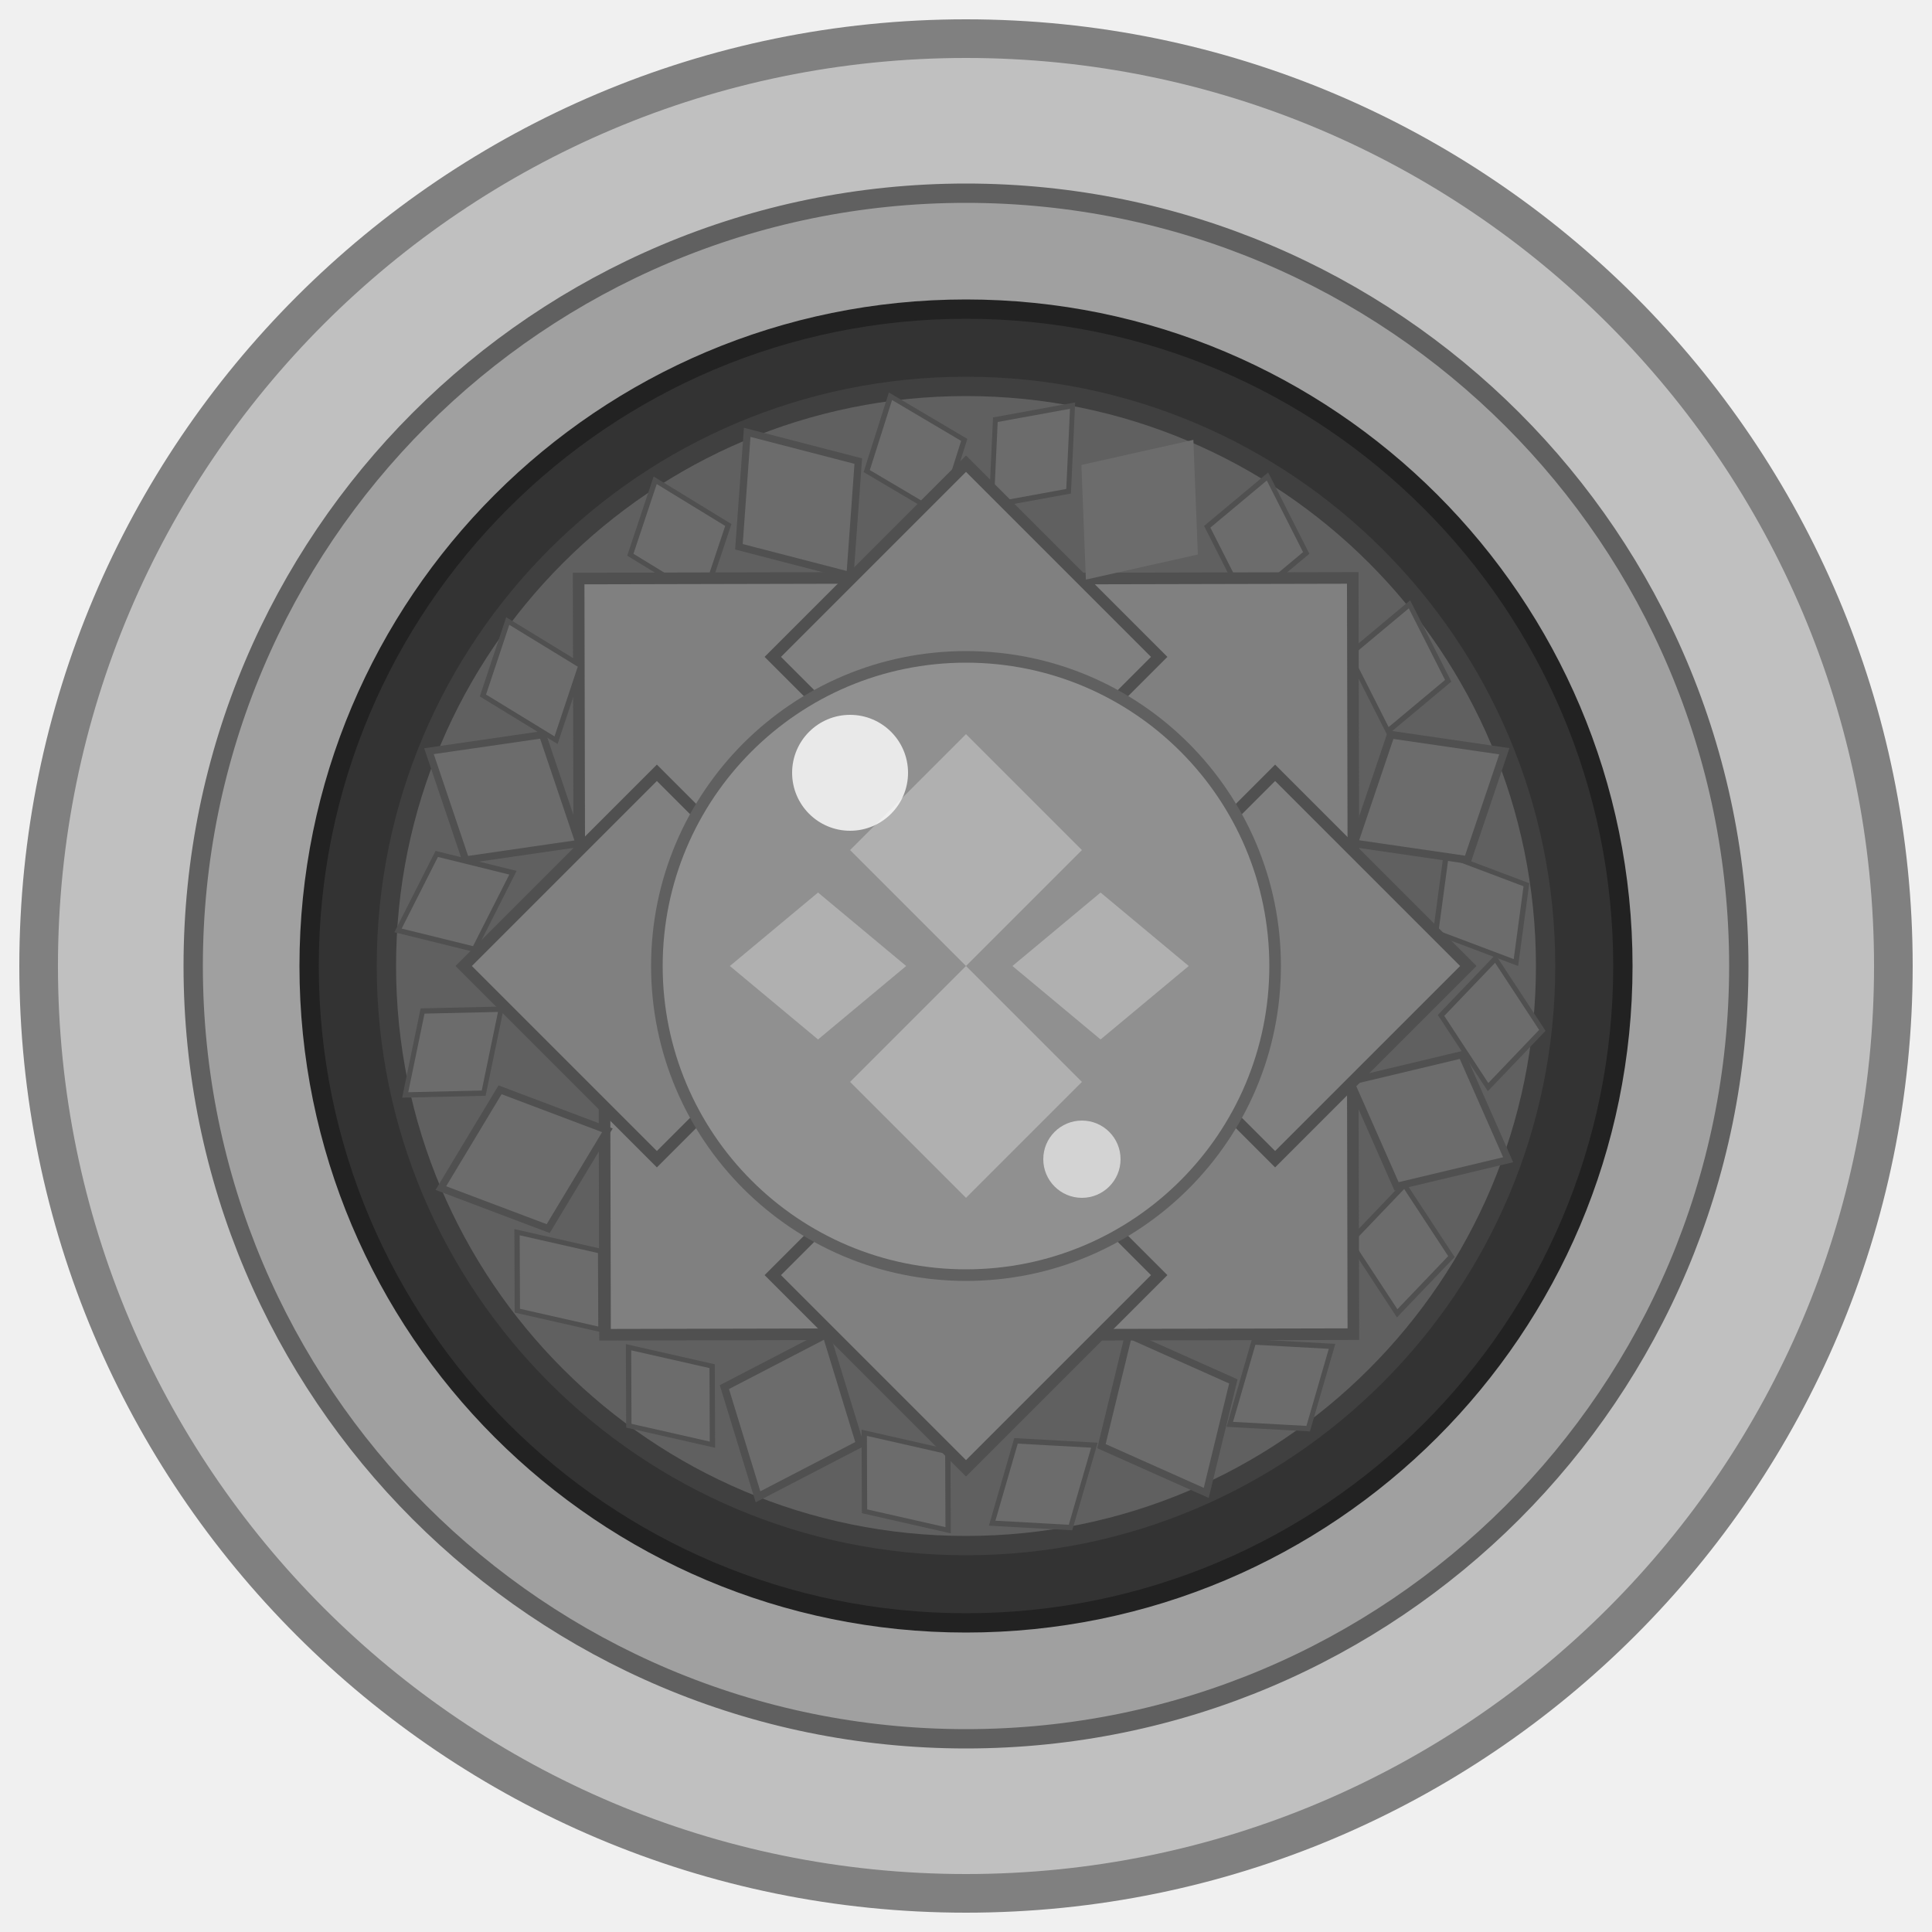
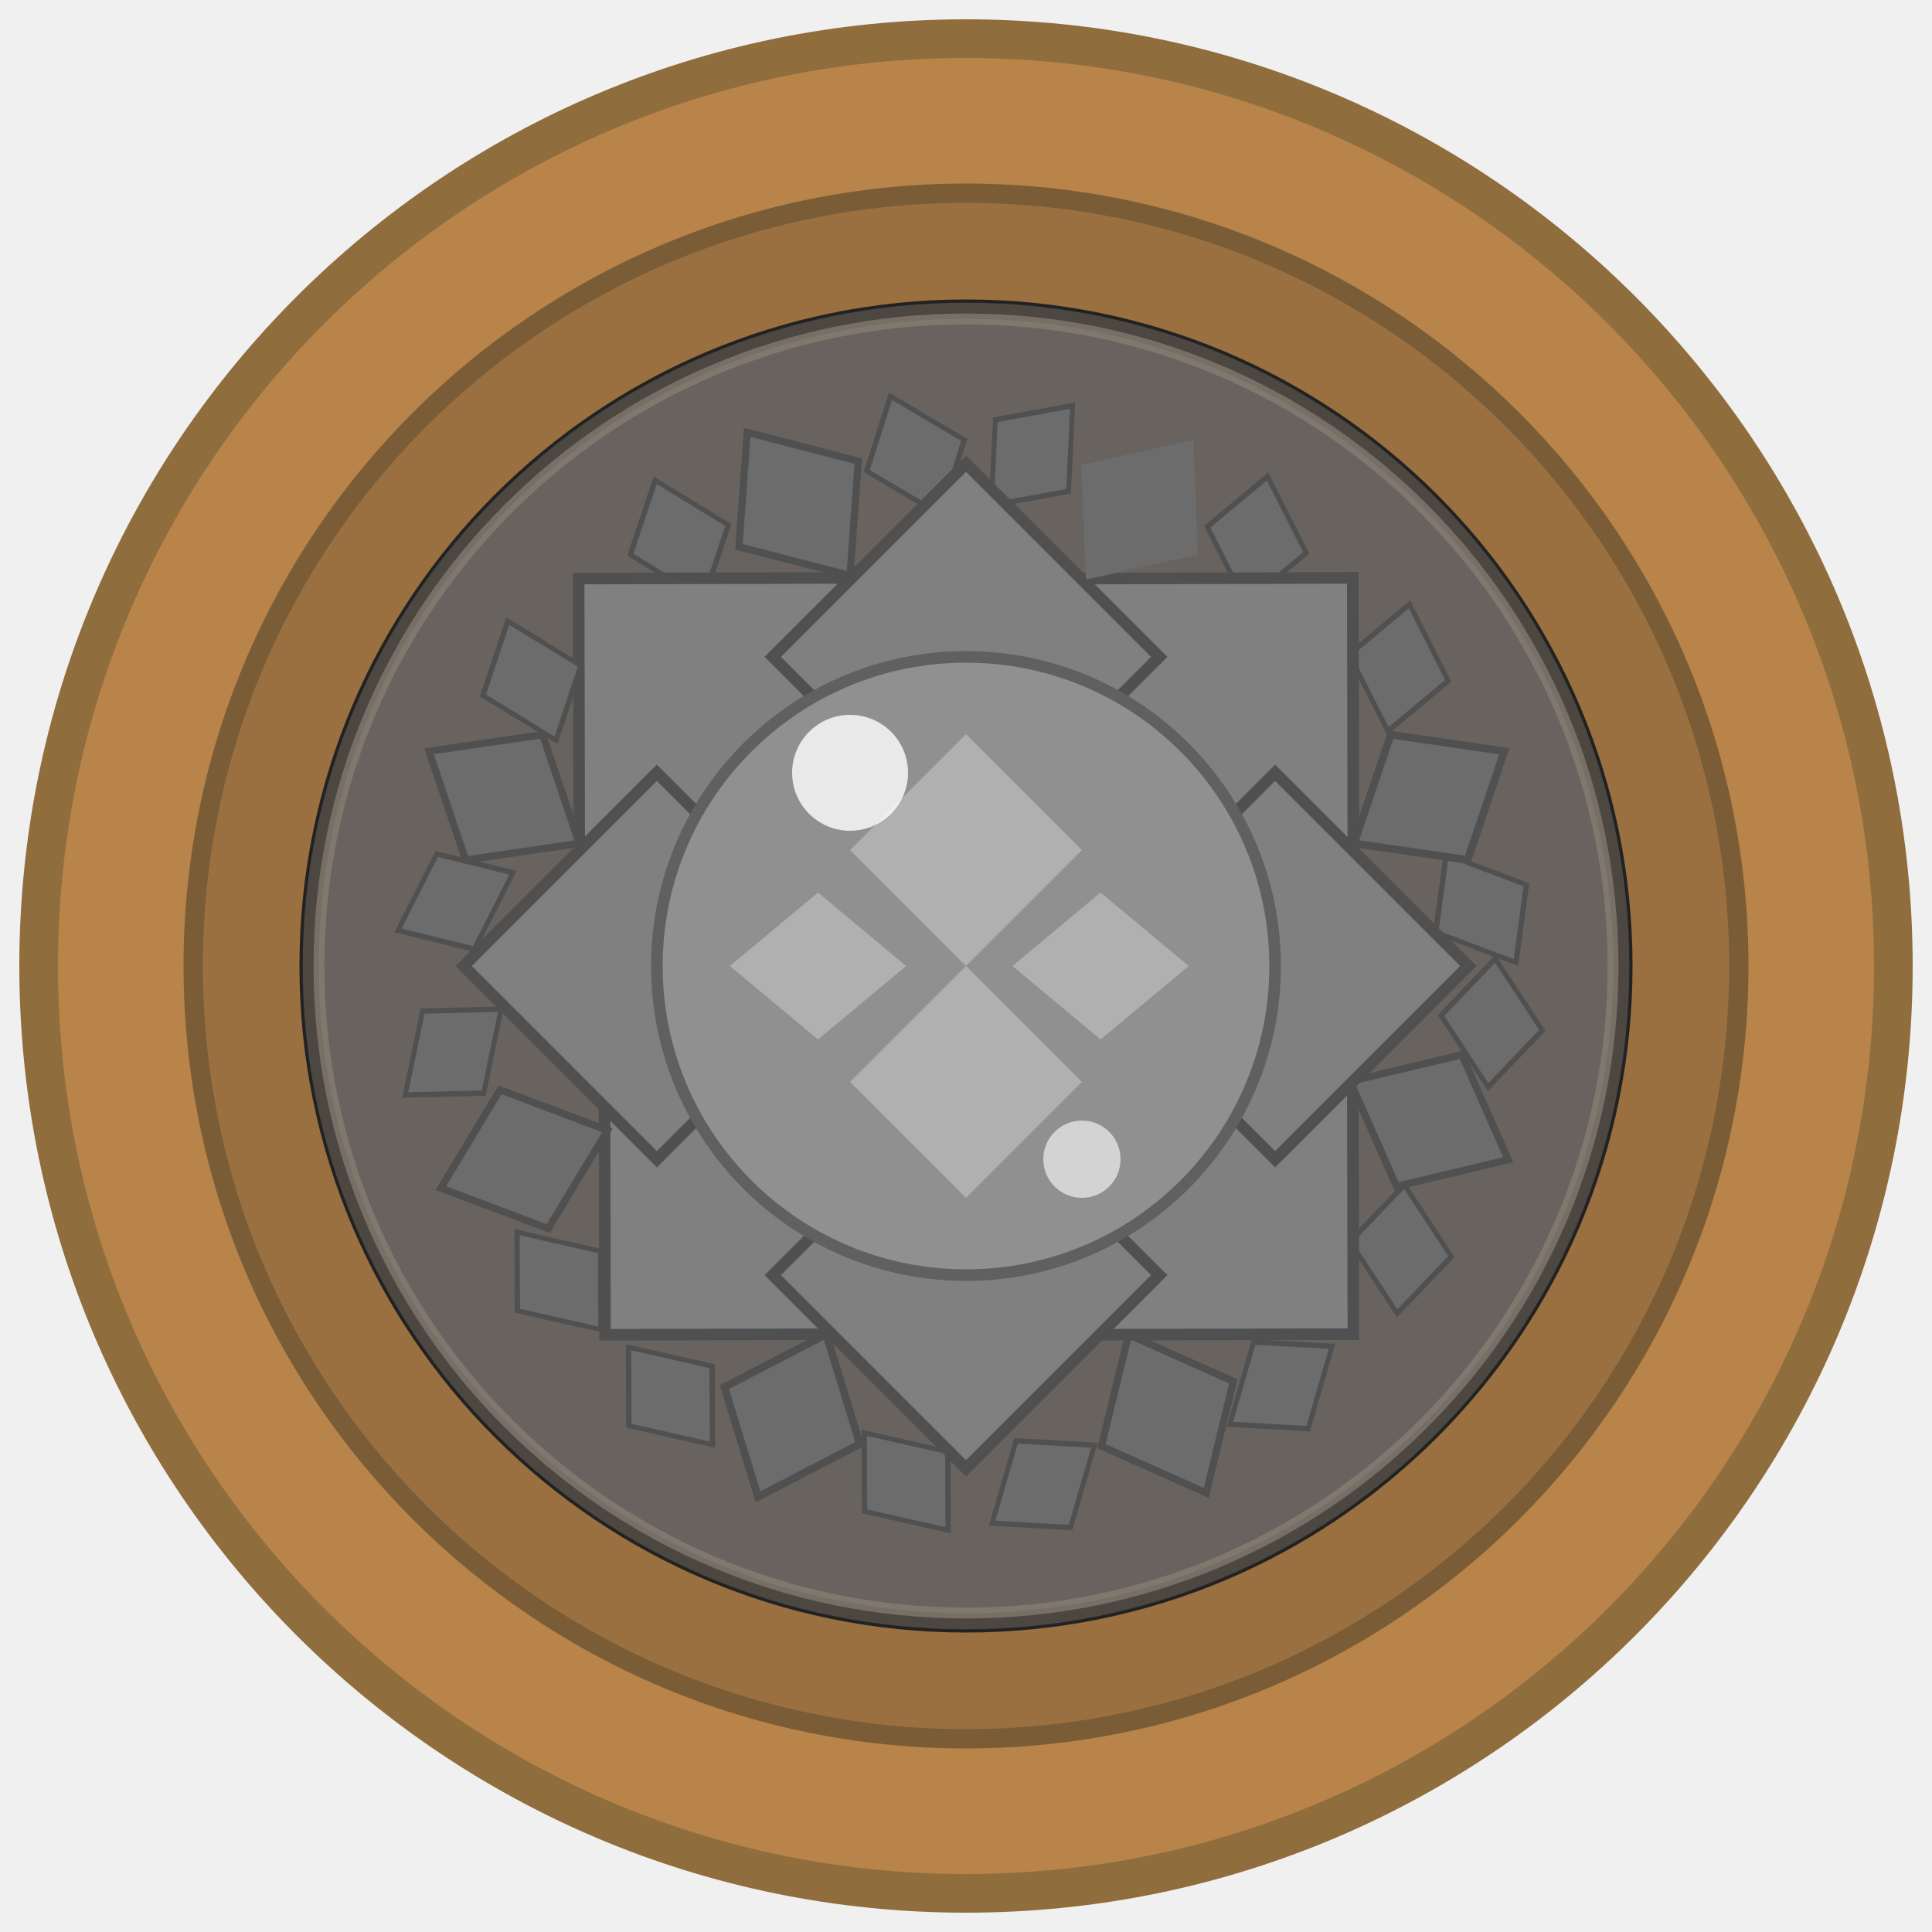
<svg xmlns="http://www.w3.org/2000/svg" width="50" height="50" viewBox="0 0 50 50" version="1.1" id="svg10">
-   <g transform="translate(25, 25) scale(2.0) translate(-12.5, -12.5)">
+   <defs id="defs1" />
+   <g transform="translate(25, 25) scale(2.0) translate(-12.5, -12.5)" id="g1">
    <defs id="defs10" />
-     <circle cx="12.5" cy="12.5" r="12" fill="#c0c0c0" stroke="#808080" stroke-width="0.5" id="circle1" />
-     <circle cx="12.5" cy="12.5" r="10" fill="#a0a0a0" stroke="#606060" stroke-width="0.25" id="circle2" />
-     <circle cx="12.5" cy="12.5" r="8.5" fill="#333333" stroke="#222222" stroke-width="0.25" id="circle3" />
-     <circle cx="12.5" cy="12.5" r="7.5" fill="#606060" stroke="#404040" stroke-width="0.25" id="circle4" />
+     <circle cx="12.5" cy="12.5" r="12" fill="#b8844a" stroke="#8f6d3c" stroke-width="0.5" id="circle1" style="display:inline" />
+     <circle cx="12.5" cy="12.5" r="10" fill="#9a7040" stroke="#7a5d36" stroke-width="0.25" id="circle2" style="display:inline" />
+     <circle cx="12.5" cy="12.5" r="8.5" fill="#333333" stroke="#222222" stroke-width="0.25" id="circle3" style="display:inline" />
+     <circle cx="12.5" cy="12.5" fill="#75583a" stroke="#5a4530" stroke-width="0.281" id="circle4" style="display:inline;fill:#e6d7ca;fill-opacity:0.295;stroke:#cbb59f;stroke-opacity:0.248" r="8.443" />
    <polygon points="14,11 12.5,12.5 11,11 12.5,9.5 " fill="#b0b0b0" stroke="none" id="polygon8-1-0-1-3-4-2-6-2-2-8-7-1-2-6-9-8-8" transform="matrix(0.4134046,-0.3698254,0.26358,0.3543164,-2.203551,14.33919)" style="fill:#6c6c6c;fill-opacity:1;stroke:#505050;stroke-width:0.135;stroke-dasharray:none;stroke-opacity:1" />
    <polygon points="12.5,9.5 14,11 12.5,12.5 11,11 " fill="#b0b0b0" stroke="none" id="polygon8-1-0-1-3-4-2-6-2-2-8-7-1-2-6-9-8" transform="matrix(-0.3619175,-0.420345,0.3592522,-0.256812,9.248263,26.1428)" style="fill:#6c6c6c;fill-opacity:1;stroke:#505050;stroke-width:0.135;stroke-dasharray:none;stroke-opacity:1" />
    <polygon points="12.5,9.5 14,11 12.5,12.5 11,11 " fill="#b0b0b0" stroke="none" id="polygon8-1-0-1-3-4-2-6-2-2-8-7-1-2-6-9-8-5" transform="matrix(-0.3619175,-0.420345,0.3592522,-0.256812,7.805463,24.65424)" style="fill:#6c6c6c;fill-opacity:1;stroke:#505050;stroke-width:0.135;stroke-dasharray:none;stroke-opacity:1" />
    <polygon points="12.5,9.5 14,11 12.5,12.5 11,11 " fill="#b0b0b0" stroke="none" id="polygon8-1-0-1-3-4-2-6-2-2-8-7-1-2-6" transform="matrix(-0.440982,0.3364656,-0.2351508,-0.3737895,21.59893,19.11117)" style="fill:#6c6c6c;fill-opacity:1;stroke:#505050;stroke-width:0.135;stroke-dasharray:none;stroke-opacity:1" />
    <polygon points="14,11 12.5,12.5 11,11 12.5,9.5 " fill="#b0b0b0" stroke="none" id="polygon8-1-0-1-3-4-2-6-2-2-8-7-1-2-6-9" transform="matrix(-0.3619175,-0.420345,0.3592522,-0.256812,12.29814,27.25001)" style="fill:#6c6c6c;fill-opacity:1;stroke:#505050;stroke-width:0.135;stroke-dasharray:none;stroke-opacity:1" />
    <polygon points="12.5,12.5 11,11 12.5,9.5 14,11 " fill="#b0b0b0" stroke="none" id="polygon8-1-0-1-3-4-2-6-2" transform="matrix(0.09284267,-0.5468587,0.426944,0.112842,10.40507,12.58021)" style="fill:#6c6c6c;fill-opacity:1;stroke:#505050;stroke-width:0.135;stroke-dasharray:none;stroke-opacity:1" />
    <polygon points="14,11 12.5,12.5 11,11 12.5,9.5 " fill="#b0b0b0" stroke="none" id="polygon8-1-0-1-3-4-2-6-2-2" transform="matrix(0.09284267,-0.5468587,0.426944,0.112842,12.24229,14.23469)" style="fill:#6c6c6c;fill-opacity:1;stroke:#505050;stroke-width:0.135;stroke-dasharray:none;stroke-opacity:1" />
    <polygon points="12.5,9.5 14,11 12.5,12.5 11,11 " fill="#b0b0b0" stroke="none" id="polygon8-1-0-1-3-4-2-6-2-2-8" transform="matrix(0.3007349,0.4660823,-0.3911285,0.2050195,19.70821,3.675005)" style="fill:#6c6c6c;fill-opacity:1;stroke:#505050;stroke-width:0.135;stroke-dasharray:none;stroke-opacity:1" />
    <polygon points="14,11 12.5,12.5 11,11 12.5,9.5 " fill="#b0b0b0" stroke="none" id="polygon8-1-0-1-3-4-2-6-2-2-8-7" transform="matrix(-0.0311946,0.553806,-0.4368747,-0.06445967,24.49802,7.022845)" style="fill:#6c6c6c;fill-opacity:1;stroke:#505050;stroke-width:0.135;stroke-dasharray:none;stroke-opacity:1" />
    <polygon points="12.5,9.5 14,11 12.5,12.5 11,11 " fill="#b0b0b0" stroke="none" id="polygon8-1-0-1-3-4-2-6-2-2-8-7-1" transform="matrix(-0.0311946,0.553806,-0.4368747,-0.06445967,23.32153,9.950035)" style="fill:#6c6c6c;fill-opacity:1;stroke:#505050;stroke-width:0.135;stroke-dasharray:none;stroke-opacity:1" />
    <polygon points="14,11 12.5,12.5 11,11 12.5,9.5 " fill="#b0b0b0" stroke="none" id="polygon8-1-0-1-3-4-2-6-2-2-8-7-1-2" transform="matrix(-0.440982,0.3364656,-0.2351508,-0.3737895,24.67393,17.83212)" style="fill:#6c6c6c;fill-opacity:1;stroke:#505050;stroke-width:0.135;stroke-dasharray:none;stroke-opacity:1" />
    <polygon points="12.5,9.5 14,11 12.5,12.5 11,11 " fill="#b0b0b0" stroke="none" id="polygon8-1-0-1-3-4-2-6" transform="matrix(0.3501991,-0.4301567,0.3159505,0.3085285,5.500834,7.877078)" style="fill:#6c6c6c;fill-opacity:1;stroke:#505050;stroke-width:0.135;stroke-dasharray:none;stroke-opacity:1" />
    <polygon points="14,11 12.5,12.5 11,11 12.5,9.5 " fill="#b0b0b0" stroke="none" id="polygon8-1-0-1-3-4" transform="matrix(-0.2082927,-0.5140898,0.4225626,-0.1282785,6.745988,14.82292)" style="fill:#6c6c6c;fill-opacity:1;stroke:#505050;stroke-width:0.135;stroke-dasharray:none;stroke-opacity:1" />
    <polygon points="12.5,9.5 14,11 12.5,12.5 11,11 " fill="#b0b0b0" stroke="none" id="polygon8-1-0-1-3-4-2" transform="matrix(-0.2157988,-0.5109844,0.4206388,-0.1344528,9.916797,13.76022)" style="fill:#6c6c6c;fill-opacity:1;stroke:#505050;stroke-width:0.135;stroke-dasharray:none;stroke-opacity:1" />
    <polygon points="11,11 12.5,9.5 14,11 12.5,12.5 " fill="#b0b0b0" stroke="none" id="polygon8-1-0-1-1-7" transform="matrix(-0.335033,-0.6826137,0.5688749,-0.279209,13.03636,29.89819)" style="fill:#6c6c6c;fill-opacity:1;stroke-width:0.135;stroke-dasharray:none;stroke:#505050;stroke-opacity:1" />
    <polygon points="15,8.5 12.5,11 10,8.5 12.5,6 " fill="#808080" stroke="#505050" stroke-width="0.15" id="polygon4-8" transform="rotate(44.87247,13.21221,12.79934)" />
    <polygon points="12.5,6 15,8.5 12.5,11 10,8.5 " fill="#808080" stroke="#505050" stroke-width="0.15" id="polygon4-8-4" transform="rotate(44.87247,9.971414,4.950664)" />
    <polygon points="12.5,6 15,8.5 12.5,11 10,8.5" fill="#808080" stroke="#505050" stroke-width="0.15" id="polygon4" />
    <polygon points="10,8.5 12.5,6 15,8.5 12.5,11 " fill="#808080" stroke="#505050" stroke-width="0.15" id="polygon4-8-4-6" transform="rotate(44.87247,5.643983,15.92434)" />
    <polygon points="12.5,12.5 11,11 12.5,9.5 14,11 " fill="#b0b0b0" stroke="none" id="polygon8-1-0-1-1-0-5-7" transform="matrix(0.6811505,0.3379979,-0.2816799,0.5676555,13.07783,4.030815)" style="fill:#6c6c6c;fill-opacity:1;stroke-width:0.135;stroke-dasharray:none;stroke:#505050;stroke-opacity:1" />
    <polygon points="12.5,11 10,8.5 12.5,6 15,8.5 " fill="#808080" stroke="#505050" stroke-width="0.15" id="polygon4-8-4-6-3" transform="rotate(44.87247,2.570016,8.479702)" />
    <polygon points="12.5,14 15,16.5 12.5,19 10,16.5" fill="#808080" stroke="#505050" stroke-width="0.15" id="polygon5" />
    <polygon points="6,12.5 8.5,10 11,12.5 8.5,15" fill="#808080" stroke="#505050" stroke-width="0.15" id="polygon6" />
    <polygon points="14,12.5 16.5,10 19,12.5 16.5,15" fill="#808080" stroke="#505050" stroke-width="0.15" id="polygon7" />
    <circle cx="12.5" cy="12.5" r="4" fill="#909090" stroke="#606060" stroke-width="0.15" id="circle7" />
    <polygon points="12.5,9.5 14,11 12.5,12.5 11,11" fill="#b0b0b0" stroke="none" id="polygon8" />
    <polygon points="12.5,12.5 11,11 12.5,9.5 14,11 " fill="#b0b0b0" stroke="none" id="polygon8-1" transform="matrix(0.7604003,0,0,0.6337005,4.736432,5.529294)" />
    <polygon points="12.5,9.5 14,11 12.5,12.5 11,11 " fill="#b0b0b0" stroke="none" id="polygon8-1-0" transform="matrix(0.7604003,0,0,0.6337005,1.080337,5.529294)" />
    <polygon points="12.5,12.5 11,11 12.5,9.5 14,11 " fill="#b0b0b0" stroke="none" id="polygon8-1-0-1" transform="matrix(-0.6480375,-0.397814,0.3315292,-0.5400599,10.97673,21.23039)" style="fill:#6c6c6c;fill-opacity:1;stroke:#505050;stroke-width:0.135;stroke-dasharray:none;stroke-opacity:1" />
    <polygon points="12.5,12.5 11,11 12.5,9.5 14,11 " fill="#b0b0b0" stroke="none" id="polygon8-1-0-1-3" transform="matrix(-0.2082927,-0.5140898,0.4225626,-0.1282785,4.838349,16.64423)" style="fill:#6c6c6c;fill-opacity:1;stroke:#505050;stroke-width:0.135;stroke-dasharray:none;stroke-opacity:1" />
    <polygon points="14,11 12.5,12.5 11,11 12.5,9.5 " fill="#b0b0b0" stroke="none" id="polygon8-1-0-1-3-9" transform="matrix(0.4957368,-0.2488358,0.1617416,0.4109187,-2.081933,10.25652)" style="fill:#6c6c6c;fill-opacity:1;stroke:#505050;stroke-width:0.135;stroke-dasharray:none;stroke-opacity:1" />
    <polygon points="14,11 12.5,12.5 11,11 12.5,9.5 " fill="#b0b0b0" stroke="none" id="polygon8-1-0-1-1" transform="matrix(0.2942664,-0.7011532,0.5843254,0.245235,0.1440913,24.38389)" style="fill:#6c6c6c;fill-opacity:1;stroke-width:0.144;stroke-dasharray:none;stroke:#505050;stroke-opacity:1" />
    <polygon points="12.5,9.5 14,11 12.5,12.5 11,11 " fill="#b0b0b0" stroke="none" id="polygon8-1-0-1-1-0" transform="matrix(-0.4434232,-0.6177252,0.5147983,-0.3695389,10.21388,18.30741)" style="fill:#6c6c6c;fill-opacity:1;stroke-width:0.135;stroke-dasharray:none;stroke:#505050;stroke-opacity:1" />
    <polygon points="14,11 12.5,12.5 11,11 12.5,9.5 " fill="#b0b0b0" stroke="none" id="polygon8-1-0-1-1-0-5" transform="matrix(0.7184028,-0.2492108,0.2076867,0.5987008,-4.482344,11.52943)" style="fill:#6c6c6c;fill-opacity:1;stroke-width:0.135;stroke-dasharray:none;stroke:#505050;stroke-opacity:1" />
    <polygon points="14,11 12.5,12.5 11,11 12.5,9.5 " fill="#b0b0b0" stroke="none" id="polygon8-1-0-1-1-0-8" transform="matrix(0.4635522,-0.6027669,0.5023324,0.386314,3.42659,9.880981)" style="fill:#6c6c6c;fill-opacity:1;stroke-width:0.135;stroke-dasharray:none;stroke-opacity:1" />
    <polygon points="12.5,12.5 14,14 12.5,15.5 11,14" fill="#b0b0b0" stroke="none" id="polygon9" />
    <circle cx="11" cy="10" r="0.75" fill="#ffffff" opacity="0.8" id="circle9" />
    <circle cx="14" cy="15" r="0.5" fill="#ffffff" opacity="0.6" id="circle10" />
    <polygon points="11,11 12.5,9.5 14,11 12.5,12.5 " fill="#b0b0b0" stroke="none" id="polygon8-1-0-15" transform="matrix(0.6482157,-0.3975236,0.3312872,0.5402084,6.746873,9.343808)" style="fill:#6c6c6c;fill-opacity:1;stroke:#505050;stroke-width:0.144;stroke-dasharray:none;stroke-opacity:1" />
  </g>
</svg>
